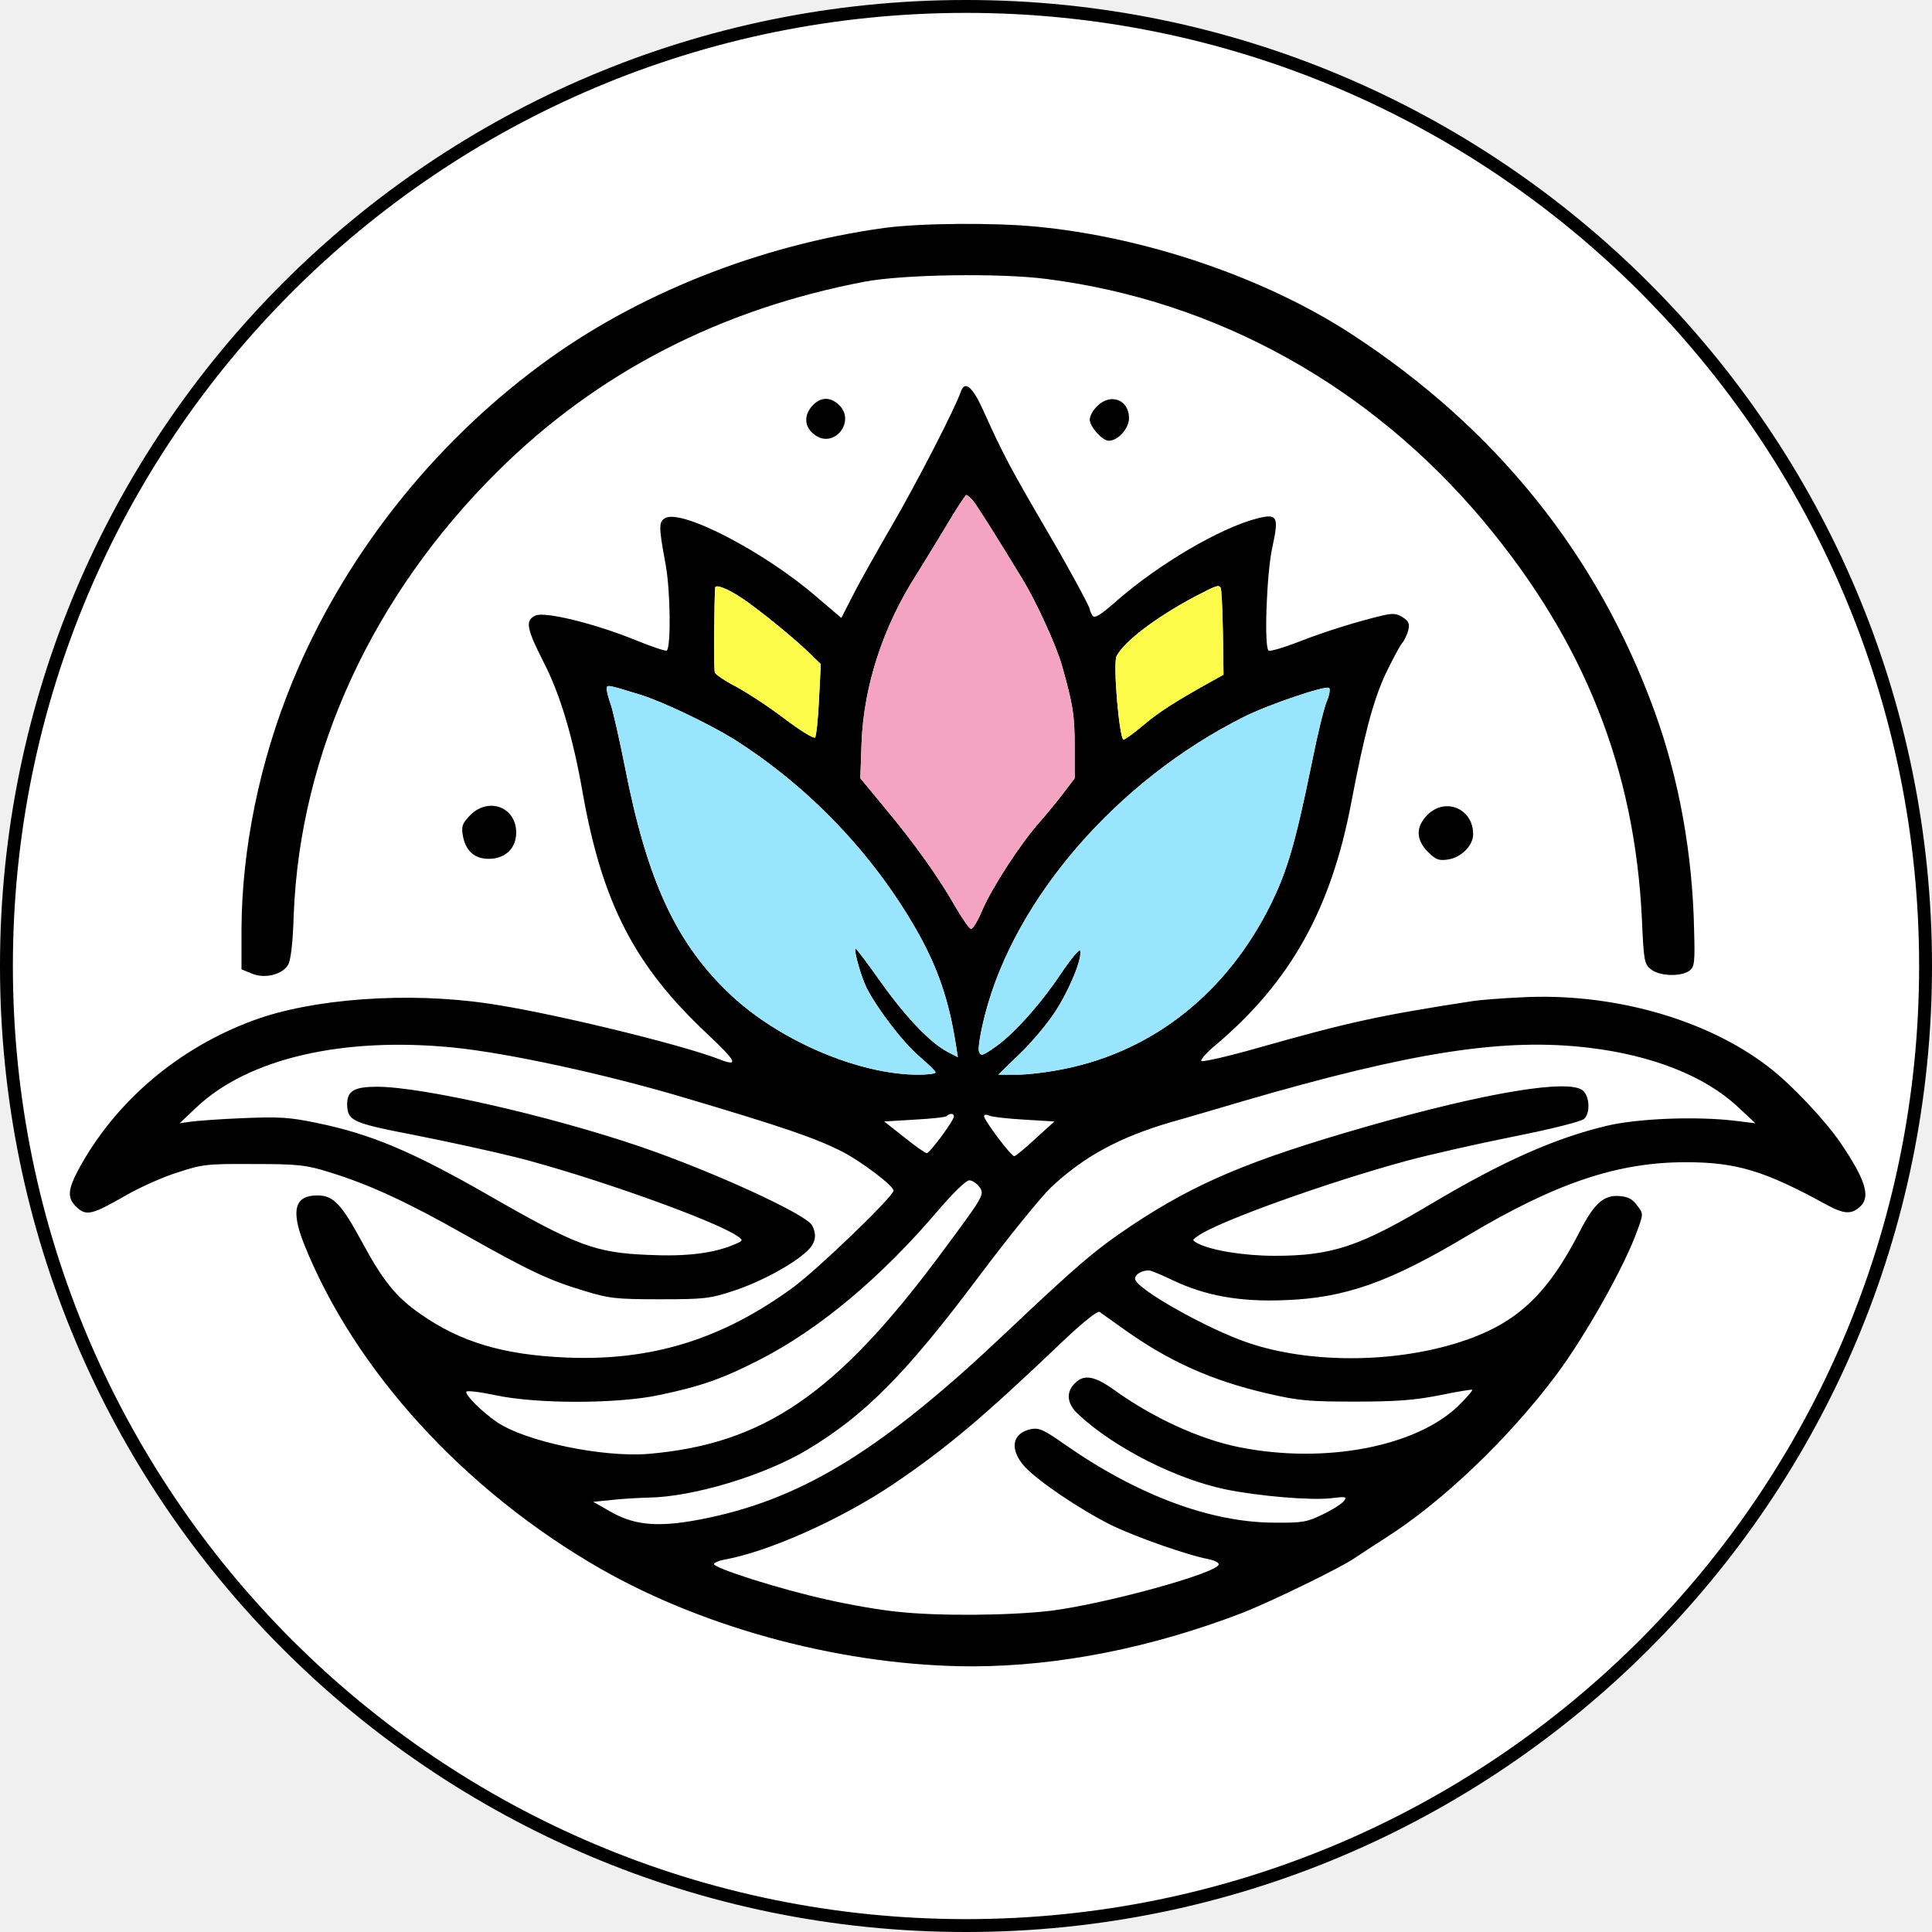
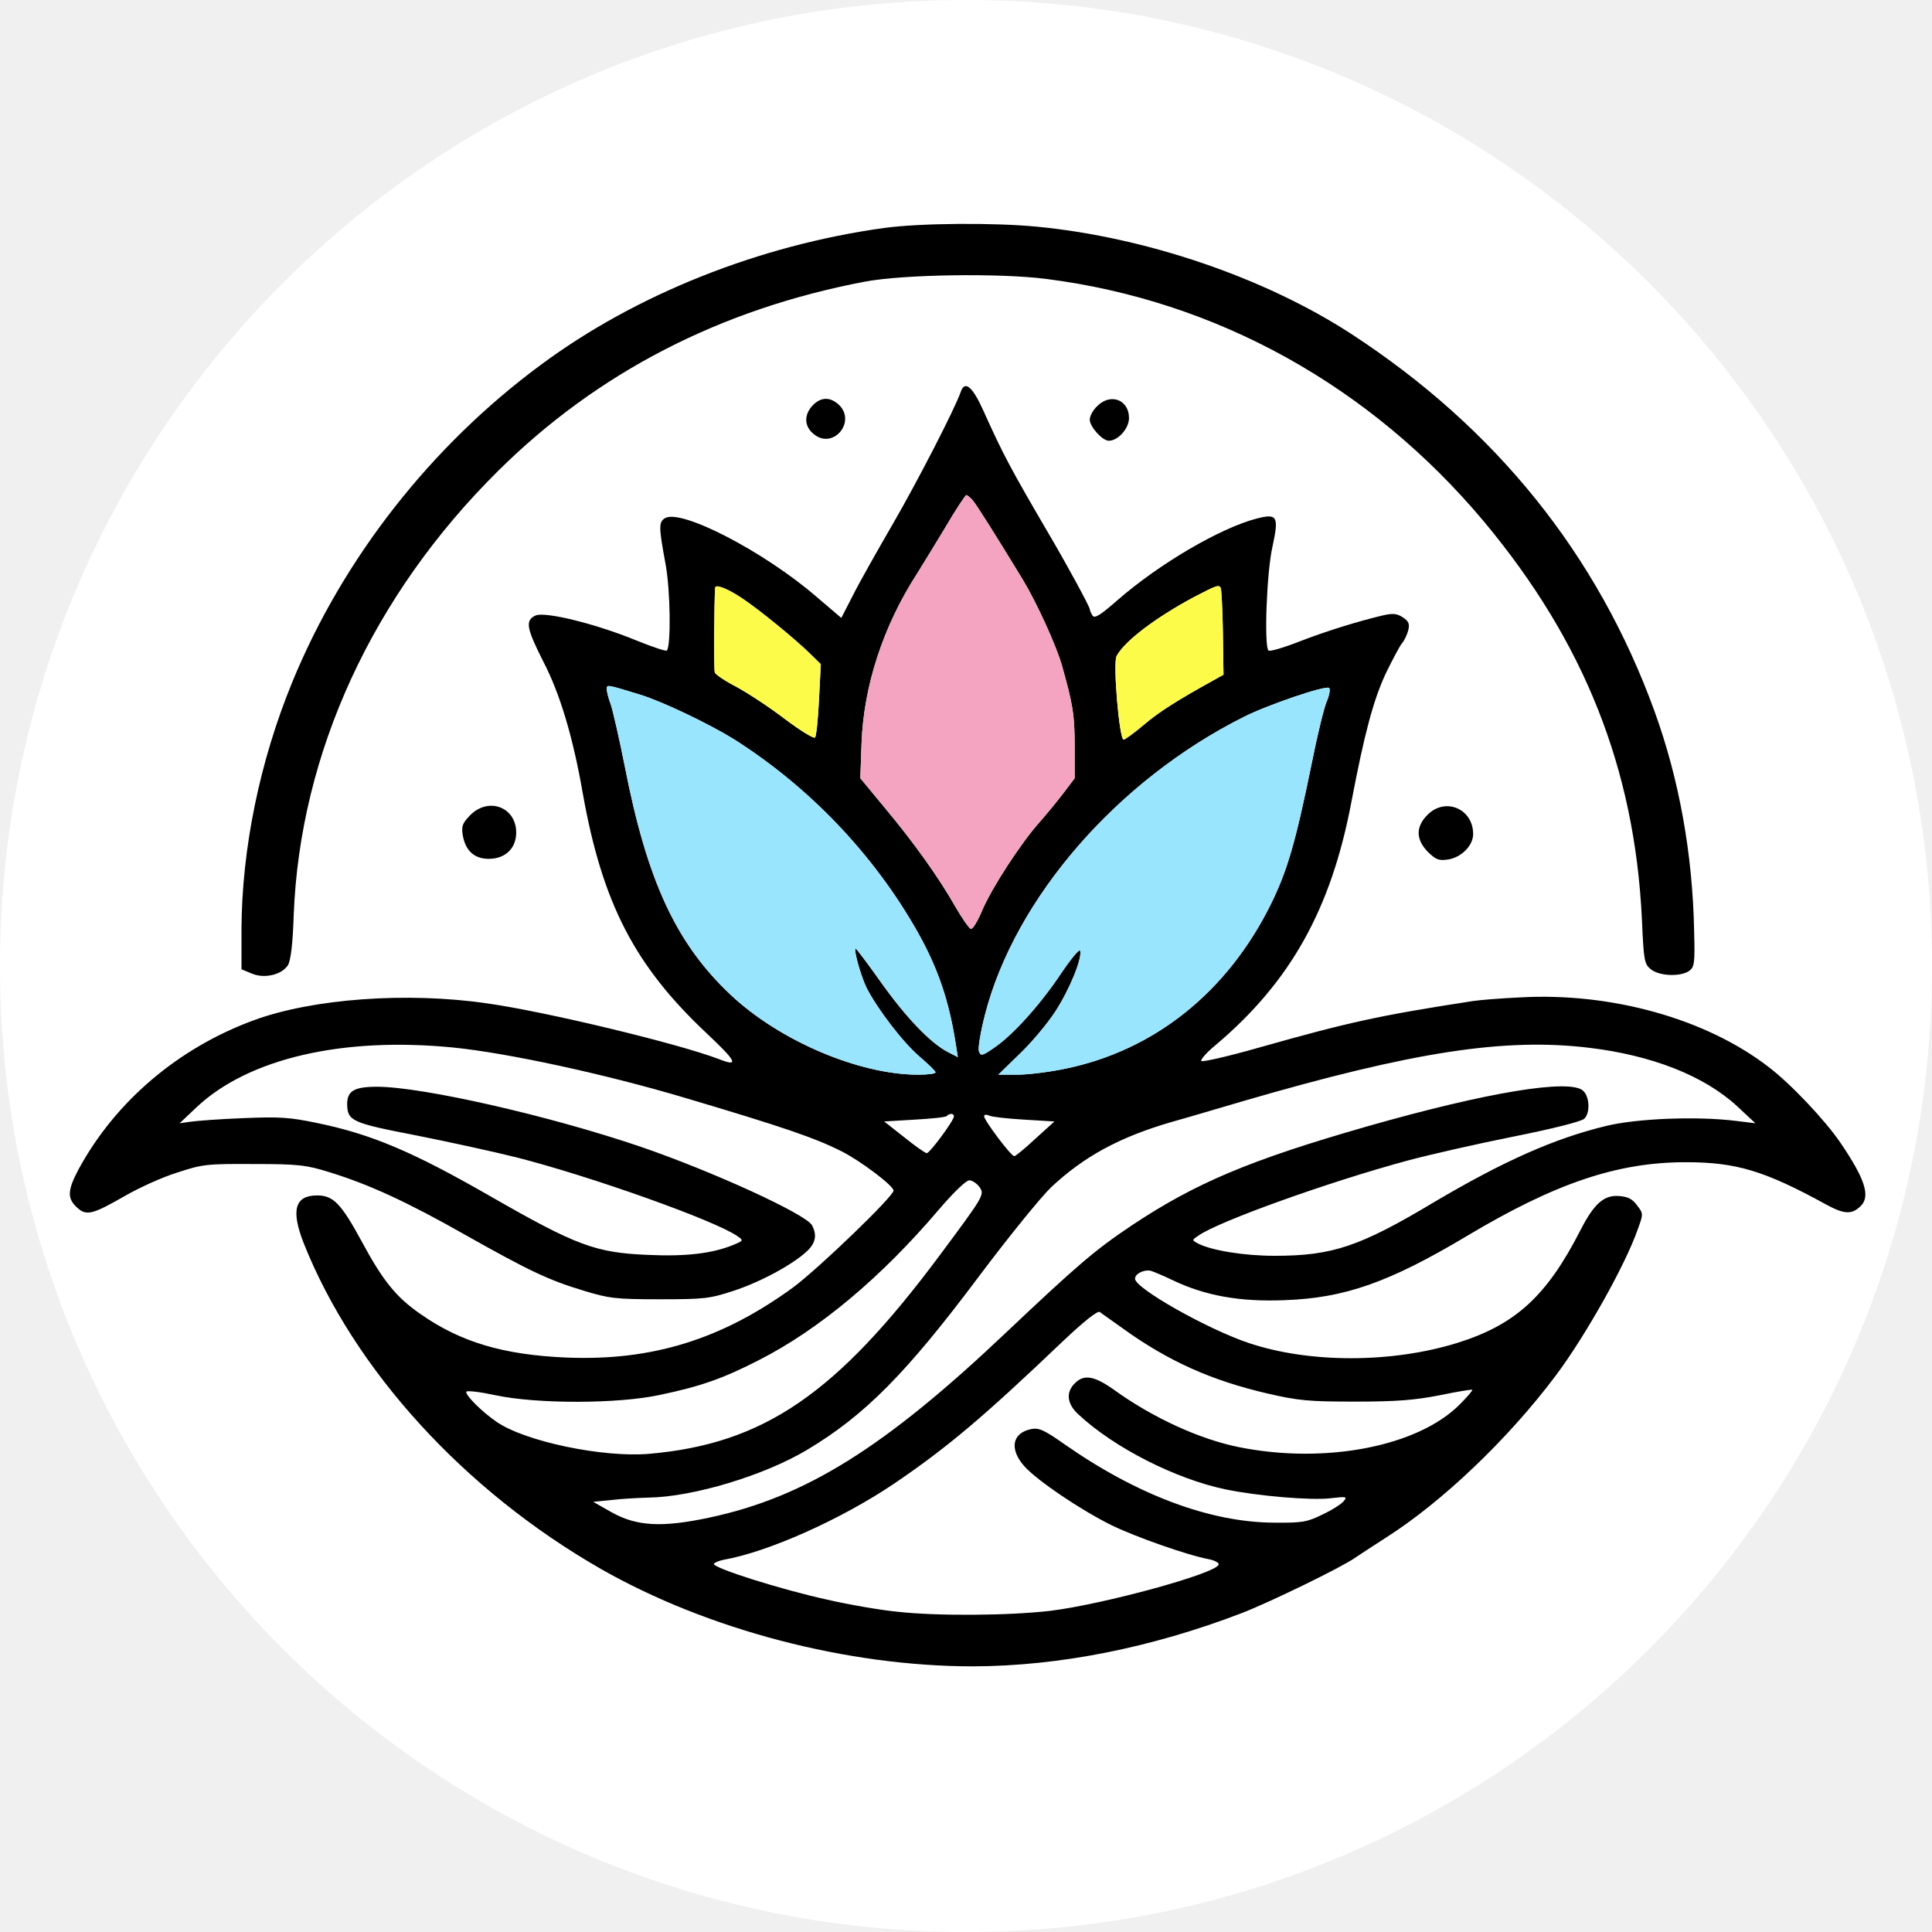
<svg xmlns="http://www.w3.org/2000/svg" width="600" height="600" viewBox="0 0 600 600" fill="none">
-   <rect x="2" y="2" width="596" height="596" rx="298" fill="white" />
-   <rect x="2" y="2" width="596" height="596" rx="298" stroke="black" stroke-width="4" />
+   <rect width="600" height="600" rx="300" fill="white" />
  <path d="M274.688 70.781C235.875 76.125 197.438 91.406 167.906 113.344C133.875 138.469 106.5 173.437 90.75 211.875C80.625 236.531 75.094 263.719 75 288.562V301.031L78.188 302.344C82.125 304.031 87.562 302.719 89.438 299.719C90.281 298.312 90.938 293.156 91.219 284.062C93.188 233.812 115.688 184.875 154.688 146.25C185.531 115.687 223.688 96 268.594 87.469C280.5 85.219 310.313 84.75 324.938 86.625C377.906 93.375 425.625 119.906 460.875 162C492 199.312 507.656 238.687 509.906 285.375C510.469 298.406 510.656 299.437 512.719 301.031C515.344 303.187 522 303.375 524.625 301.5C526.219 300.281 526.406 299.062 526.125 289.031C525.656 265.125 521.438 241.781 513.75 220.687C496.125 172.219 464.531 132.937 419.625 103.687C392.813 86.25 355.969 73.687 322.125 70.406C308.625 69.094 285.844 69.281 274.688 70.781Z" fill="black" />
  <path d="M298.406 121.594C296.625 126.844 284.812 149.719 277.312 162.656C272.531 170.906 266.906 180.844 264.937 184.781L261.281 191.906L253.687 185.437C237.469 171.375 211.312 157.781 206.437 160.969C204.562 162.187 204.562 163.687 206.719 175.312C208.219 183.562 208.406 200.625 207.094 202.031C206.812 202.312 202.594 200.906 197.719 198.937C184.969 193.687 169.219 189.844 166.312 191.156C163.031 192.656 163.5 195.094 168.656 205.312C173.906 215.344 177.937 228.937 180.937 246.094C187.031 280.5 197.062 299.906 219.656 321.094C228.75 329.625 229.594 331.406 223.406 328.969C211.031 324.187 169.875 314.25 151.406 311.625C126.469 307.969 97.031 310.125 78.75 316.875C55.312 325.5 35.812 342.094 24.375 363.187C21 369.562 20.812 372.094 23.812 374.906C26.812 377.719 28.594 377.25 38.906 371.344C43.312 368.812 50.531 365.531 55.125 364.125C62.812 361.594 64.125 361.406 78.75 361.5C92.625 361.5 95.062 361.781 102.281 364.031C114.469 367.781 126.187 373.125 144.375 383.437C164.344 394.687 170.437 397.594 181.406 400.875C189.094 403.219 191.156 403.5 204.844 403.5C218.719 403.5 220.406 403.312 227.812 400.875C236.156 398.156 246.187 392.719 250.594 388.594C253.312 386.062 253.781 383.531 252.187 380.531C250.312 377.062 221.25 363.75 198.75 356.062C170.625 346.5 131.156 337.5 117.094 337.5C109.969 337.5 107.812 338.812 107.812 342.937C107.906 348.094 109.312 348.75 128.719 352.5C138.656 354.469 152.906 357.562 160.406 359.437C183.281 365.25 222.094 379.031 229.031 383.906C230.906 385.219 230.906 385.312 227.719 386.625C221.344 389.25 213 390.281 201.281 389.719C184.875 389.062 178.969 386.812 152.156 371.437C128.156 357.656 115.312 352.219 98.438 348.75C89.906 346.969 86.812 346.781 75.469 347.25C68.25 347.531 60.844 348.094 59.062 348.375L55.781 348.844L61.031 343.875C77.156 328.687 106.406 321.937 140.719 325.312C157.594 327 187.969 333.562 212.812 340.969C243.094 349.969 253.031 353.344 261.375 357.562C267.187 360.469 277.5 368.25 277.5 369.75C277.5 371.531 254.25 393.937 246.281 399.844C224.156 415.969 202.406 422.719 175.781 421.594C156.281 420.75 143.062 416.812 130.594 408.094C122.906 402.75 118.875 397.687 112.312 385.5C105.937 373.781 103.5 371.25 98.531 371.25C91.594 371.25 90.281 375.75 94.312 386.062C109.969 425.437 144.187 462.937 186.562 487.219C219.75 506.156 263.156 517.5 302.25 517.5C328.875 517.406 357.469 511.781 385.781 500.906C394.688 497.437 416.438 486.844 420.75 483.844C422.156 482.906 426.375 480.094 430.219 477.656C447.844 466.5 468.469 446.812 483.281 427.031C492.375 414.844 504.75 392.906 508.594 381.844C510.375 376.969 510.375 376.875 508.406 374.344C507 372.375 505.594 371.625 502.781 371.437C498.094 371.062 495 373.875 490.781 382.125C480.281 402.656 470.531 411.469 452.438 417.094C432.094 423.375 406.594 423.375 387.844 417.094C375.188 412.875 352.5 400.125 352.5 397.125C352.5 395.625 355.031 394.312 357.188 394.594C357.938 394.781 361.125 396.094 364.219 397.594C374.25 402.375 384.938 404.344 398.906 403.781C417.656 403.125 431.438 398.25 455.625 383.812C483.094 367.406 502.313 360.937 523.5 360.937C539.25 360.937 547.969 363.562 567.281 374.156C572.812 377.156 575.156 377.25 577.969 374.437C580.875 371.437 579.188 366.094 571.594 354.937C566.906 348 556.125 336.562 549.188 331.312C529.875 316.406 500.438 308.156 472.125 309.75C465.844 310.031 459.281 310.594 457.5 310.875C428.156 315.375 418.594 317.531 390.75 325.406C381.562 328.031 373.688 329.812 373.125 329.531C372.656 329.25 374.625 326.906 377.625 324.469C400.781 304.875 413.344 282.375 419.625 249.375C423.75 227.719 426.469 217.594 430.313 209.25C432.469 204.844 434.719 200.531 435.469 199.687C436.125 198.937 436.969 197.156 437.344 195.75C437.813 193.781 437.531 192.937 435.656 191.719C433.781 190.5 432.563 190.406 429.281 191.156C421.5 193.031 412.031 195.937 403.312 199.312C398.531 201.187 394.312 202.406 393.938 202.031C392.531 200.625 393.375 177.656 395.156 169.875C397.219 160.312 396.75 159.375 390.188 161.062C378.844 164.062 360.094 175.031 347.062 186.375C341.719 191.062 339.938 192.187 339.281 191.156C338.812 190.406 338.438 189.562 338.438 189.187C338.438 188.437 331.406 175.5 326.062 166.406C313.781 145.406 311.625 141.375 305.25 127.219C301.969 120 299.625 118.125 298.406 121.594ZM302.062 155.344C303.281 156.75 309.469 166.594 317.625 180C321.844 186.937 328.031 200.437 329.812 206.719C333.188 218.719 333.75 222 333.75 231.937V241.687L330.281 246.281C328.406 248.719 325.125 252.75 322.969 255.187C317.156 261.656 308.062 275.625 305.062 282.656C303.656 286.031 302.062 288.656 301.5 288.469C300.937 288.281 298.781 285.187 296.719 281.625C291.562 272.531 283.875 261.75 274.781 250.875L267.187 241.687L267.562 230.812C268.219 213.094 274.219 194.531 284.812 178.125C286.312 175.781 290.156 169.406 293.531 163.875C296.812 158.25 299.812 153.75 300.094 153.75C300.375 153.75 301.312 154.5 302.062 155.344ZM230.625 185.906C236.062 189.562 246.937 198.469 251.437 202.875L254.906 206.25L254.344 217.312C254.062 223.312 253.5 228.656 253.125 229.031C252.75 229.5 248.531 226.875 243.656 223.219C238.875 219.562 232.125 215.156 228.656 213.281C225.187 211.5 222.187 209.437 222 208.875C221.625 207.937 221.812 186.656 222.094 182.531C222.187 181.312 226.031 182.812 230.625 185.906ZM379.125 182.625C379.312 183 379.688 189.281 379.781 196.406L379.969 209.531L376.781 211.312C365.438 217.594 359.812 221.156 355.125 225.187C352.219 227.625 349.406 229.687 348.938 229.687C347.625 229.687 345.562 205.781 346.781 203.719C349.219 199.125 358.875 191.812 370.781 185.437C378 181.687 378.469 181.5 379.125 182.625ZM198.75 215.719C205.781 217.875 220.219 224.812 227.812 229.5C251.25 244.312 271.312 265.312 284.906 289.312C291.281 300.656 294.75 310.687 296.906 324.75L297.469 328.312L294.375 326.719C288.937 323.906 281.25 315.844 273.469 304.875C269.344 299.062 265.875 294.469 265.687 294.562C265.125 295.219 267.375 303.187 269.156 306.844C272.531 313.406 280.406 323.719 285.562 328.125C288.281 330.469 290.531 332.625 290.531 333C290.625 333.469 288.094 333.75 285.094 333.75C266.812 333.75 242.156 323.25 226.969 309C210 293.062 201 273.656 194.062 238.125C192.375 229.594 190.406 221.062 189.75 219C189 217.031 188.437 214.781 188.437 214.031C188.437 212.531 188.344 212.531 198.75 215.719ZM412.125 217.594C411.281 219.375 409.125 228.187 407.344 237.187C402.281 261.937 399.75 270.469 394.688 280.781C381.188 308.062 358.594 326.156 330.938 331.875C326.062 332.906 319.312 333.75 316.031 333.75H310.031L316.594 327.375C320.25 323.906 325.312 317.906 327.844 313.969C332.25 307.125 336.188 297.469 335.438 295.219C335.25 294.562 332.531 297.844 329.438 302.437C323.062 312 314.531 321.469 308.719 325.406C305.062 327.937 304.594 328.031 304.031 326.531C303.656 325.687 304.5 320.531 305.906 315.094C315.187 279 346.969 242.344 386.25 222.656C393.656 218.906 411.844 212.719 412.781 213.656C413.156 214.031 412.875 215.812 412.125 217.594ZM493.594 325.406C513.094 327.75 529.312 334.125 539.531 343.594L545.156 348.844L539.062 348.094C526.875 346.594 508.313 347.344 498.75 349.687C482.813 353.531 466.969 360.562 445.406 373.312C422.25 387.187 413.719 390 395.812 390C386.25 390 376.125 388.312 372 386.156C370.125 385.125 370.125 385.125 372.188 383.719C378.469 379.312 412.406 367.125 436.969 360.469C443.906 358.594 458.813 355.219 470.063 352.969C482.25 350.531 491.156 348.281 492 347.437C493.875 345.656 493.688 340.687 491.719 338.812C487.875 334.875 461.813 339.187 424.688 349.781C388.031 360.281 371.25 367.406 351.375 380.625C339.938 388.312 334.688 392.812 312.469 413.812C274.781 449.531 250.219 464.906 220.406 471.281C205.5 474.469 197.625 474 189.844 469.594L184.219 466.406L189.844 465.844C192.937 465.469 198.187 465.187 201.375 465.094C215.25 464.906 237.562 458.156 250.781 450.187C268.594 439.5 281.437 426.562 304.031 396.375C313.031 384.375 323.062 372 326.344 368.812C336.469 359.25 347.625 353.156 363.75 348.469C368.156 347.25 378.281 344.25 386.25 341.906C438.75 326.625 467.25 322.219 493.594 325.406ZM296.25 346.687C296.25 348 288.75 358.125 287.812 358.125C287.344 358.125 284.156 355.875 280.781 353.156L274.594 348.281L283.969 347.719C289.125 347.437 293.719 346.969 294 346.594C294.937 345.656 296.25 345.75 296.25 346.687ZM318.188 347.719L327.469 348.281L321.562 353.625C318.375 356.625 315.375 359.062 315 359.062C313.969 359.062 305.625 347.906 305.625 346.687C305.625 346.125 306.281 346.031 307.312 346.5C308.156 346.875 313.125 347.437 318.188 347.719ZM304.312 368.812C305.719 371.062 305.531 371.437 291.937 389.719C259.781 432.937 237.187 448.406 201.562 451.5C187.219 452.719 163.031 447.656 154.219 441.562C149.531 438.375 144.281 433.031 144.844 432.187C145.125 431.812 149.156 432.281 153.937 433.312C166.687 436.031 191.812 436.031 204.844 433.219C217.781 430.5 224.437 428.156 235.781 422.344C254.344 412.875 273.562 396.844 291.562 375.656C296.156 370.312 300 366.562 301.031 366.562C301.969 366.562 303.469 367.594 304.312 368.812ZM348.75 412.594C362.812 422.719 376.219 428.719 393.562 432.75C403.312 435 406.406 435.281 420.938 435.281C433.875 435.281 439.406 434.812 447.094 433.312C452.531 432.187 457.031 431.437 457.219 431.625C457.406 431.812 455.625 433.875 453.281 436.219C440.25 449.25 411.562 454.781 384.844 449.437C372.656 447 358.031 440.344 345.844 431.531C340.031 427.406 336.75 426.75 334.031 429.375C330.938 432.187 331.219 435.937 334.969 439.312C346.031 449.625 365.25 459.375 380.719 462.562C390.75 464.625 407.25 466.031 413.344 465.281C418.125 464.719 418.5 464.812 417.281 466.219C416.625 467.062 413.719 468.937 410.719 470.344C405.938 472.687 404.531 472.969 395.625 472.875C375.75 472.781 353.062 464.25 330.562 448.5C324.281 444.094 322.688 443.344 320.25 443.812C314.25 445.031 313.406 450.094 318.188 455.437C322.312 459.937 335.344 468.75 345.094 473.625C352.594 477.281 368.812 483 375.375 484.219C377.25 484.594 378.656 485.344 378.469 485.906C377.531 488.719 342.844 498.187 326.25 500.25C313.312 501.75 291.187 501.937 278.625 500.531C273.656 500.062 263.812 498.375 256.875 496.781C242.719 493.687 220.969 486.844 221.719 485.625C222 485.25 223.312 484.687 224.719 484.406C238.594 481.969 261.187 471.844 277.5 460.875C294.094 449.625 305.438 440.062 330.188 416.437C336.75 410.25 340.781 407.062 341.531 407.437C342.094 407.906 345.375 410.156 348.75 412.594Z" fill="black" />
  <path d="M198.75 215.719C205.781 217.875 220.219 224.812 227.812 229.5C251.25 244.312 271.312 265.312 284.906 289.312C291.281 300.656 294.75 310.687 296.906 324.75L297.469 328.312L294.375 326.719C288.937 323.906 281.25 315.844 273.469 304.875C269.344 299.062 265.875 294.469 265.687 294.562C265.125 295.219 267.375 303.187 269.156 306.844C272.531 313.406 280.406 323.719 285.562 328.125C288.281 330.469 290.531 332.625 290.531 333C290.625 333.469 288.094 333.75 285.094 333.75C266.812 333.75 242.156 323.25 226.969 309C210 293.062 201 273.656 194.062 238.125C192.375 229.594 190.406 221.062 189.75 219C189 217.031 188.437 214.781 188.437 214.031C188.437 212.531 188.344 212.531 198.75 215.719Z" fill="#98E5FD" />
  <path d="M412.125 217.594C411.281 219.375 409.125 228.187 407.344 237.187C402.281 261.937 399.75 270.469 394.688 280.781C381.188 308.062 358.594 326.156 330.938 331.875C326.062 332.906 319.312 333.75 316.031 333.75H310.031L316.594 327.375C320.25 323.906 325.312 317.906 327.844 313.969C332.25 307.125 336.188 297.469 335.438 295.219C335.25 294.562 332.531 297.844 329.438 302.437C323.062 312 314.531 321.469 308.719 325.406C305.062 327.937 304.594 328.031 304.031 326.531C303.656 325.687 304.5 320.531 305.906 315.094C315.187 279 346.969 242.344 386.25 222.656C393.656 218.906 411.844 212.719 412.781 213.656C413.156 214.031 412.875 215.812 412.125 217.594Z" fill="#98E5FD" />
  <path d="M302.062 155.344C303.281 156.75 309.469 166.594 317.625 180C321.844 186.937 328.031 200.437 329.812 206.719C333.188 218.719 333.75 222 333.75 231.937V241.687L330.281 246.281C328.406 248.719 325.125 252.75 322.969 255.187C317.156 261.656 308.062 275.625 305.062 282.656C303.656 286.031 302.062 288.656 301.5 288.469C300.937 288.281 298.781 285.187 296.719 281.625C291.562 272.531 283.875 261.75 274.781 250.875L267.187 241.687L267.562 230.812C268.219 213.094 274.219 194.531 284.812 178.125C286.312 175.781 290.156 169.406 293.531 163.875C296.812 158.25 299.812 153.75 300.094 153.75C300.375 153.75 301.312 154.5 302.062 155.344Z" fill="#F4A4C1" />
  <path d="M379.125 182.625C379.312 183 379.688 189.281 379.781 196.406L379.969 209.531L376.781 211.312C365.438 217.594 359.812 221.156 355.125 225.187C352.219 227.625 349.406 229.687 348.938 229.687C347.625 229.687 345.562 205.781 346.781 203.719C349.219 199.125 358.875 191.812 370.781 185.437C378 181.687 378.469 181.5 379.125 182.625Z" fill="#FDFB49" />
  <path d="M230.625 185.906C236.062 189.562 246.937 198.469 251.437 202.875L254.906 206.25L254.344 217.312C254.062 223.312 253.5 228.656 253.125 229.031C252.75 229.5 248.531 226.875 243.656 223.219C238.875 219.562 232.125 215.156 228.656 213.281C225.187 211.5 222.187 209.437 222 208.875C221.625 207.937 221.812 186.656 222.094 182.531C222.187 181.312 226.031 182.812 230.625 185.906Z" fill="#FDFB49" />
  <path d="M252.375 125.906C249.562 128.906 249.75 132.563 252.844 134.906C258.844 139.688 266.063 130.875 260.438 125.625C257.719 123.188 254.906 123.281 252.375 125.906Z" fill="black" />
  <path d="M340.781 126.094C339.469 127.312 338.438 129.188 338.438 130.312C338.438 132.562 342.375 136.875 344.344 136.875C347.25 136.875 350.625 133.031 350.625 129.844C350.625 124.125 344.906 121.969 340.781 126.094Z" fill="black" />
  <path d="M146.063 253.125C143.625 255.656 143.25 256.5 143.719 259.406C144.563 264.188 147.281 266.719 151.781 266.719C156.938 266.719 160.313 263.438 160.313 258.562C160.313 250.688 151.781 247.406 146.063 253.125Z" fill="black" />
  <path d="M443.344 253.031C439.594 256.781 439.688 260.719 443.438 264.563C445.969 267 446.813 267.375 449.813 266.906C453.844 266.25 457.5 262.594 457.5 259.031C457.5 251.156 448.875 247.5 443.344 253.031Z" fill="black" />
</svg>
